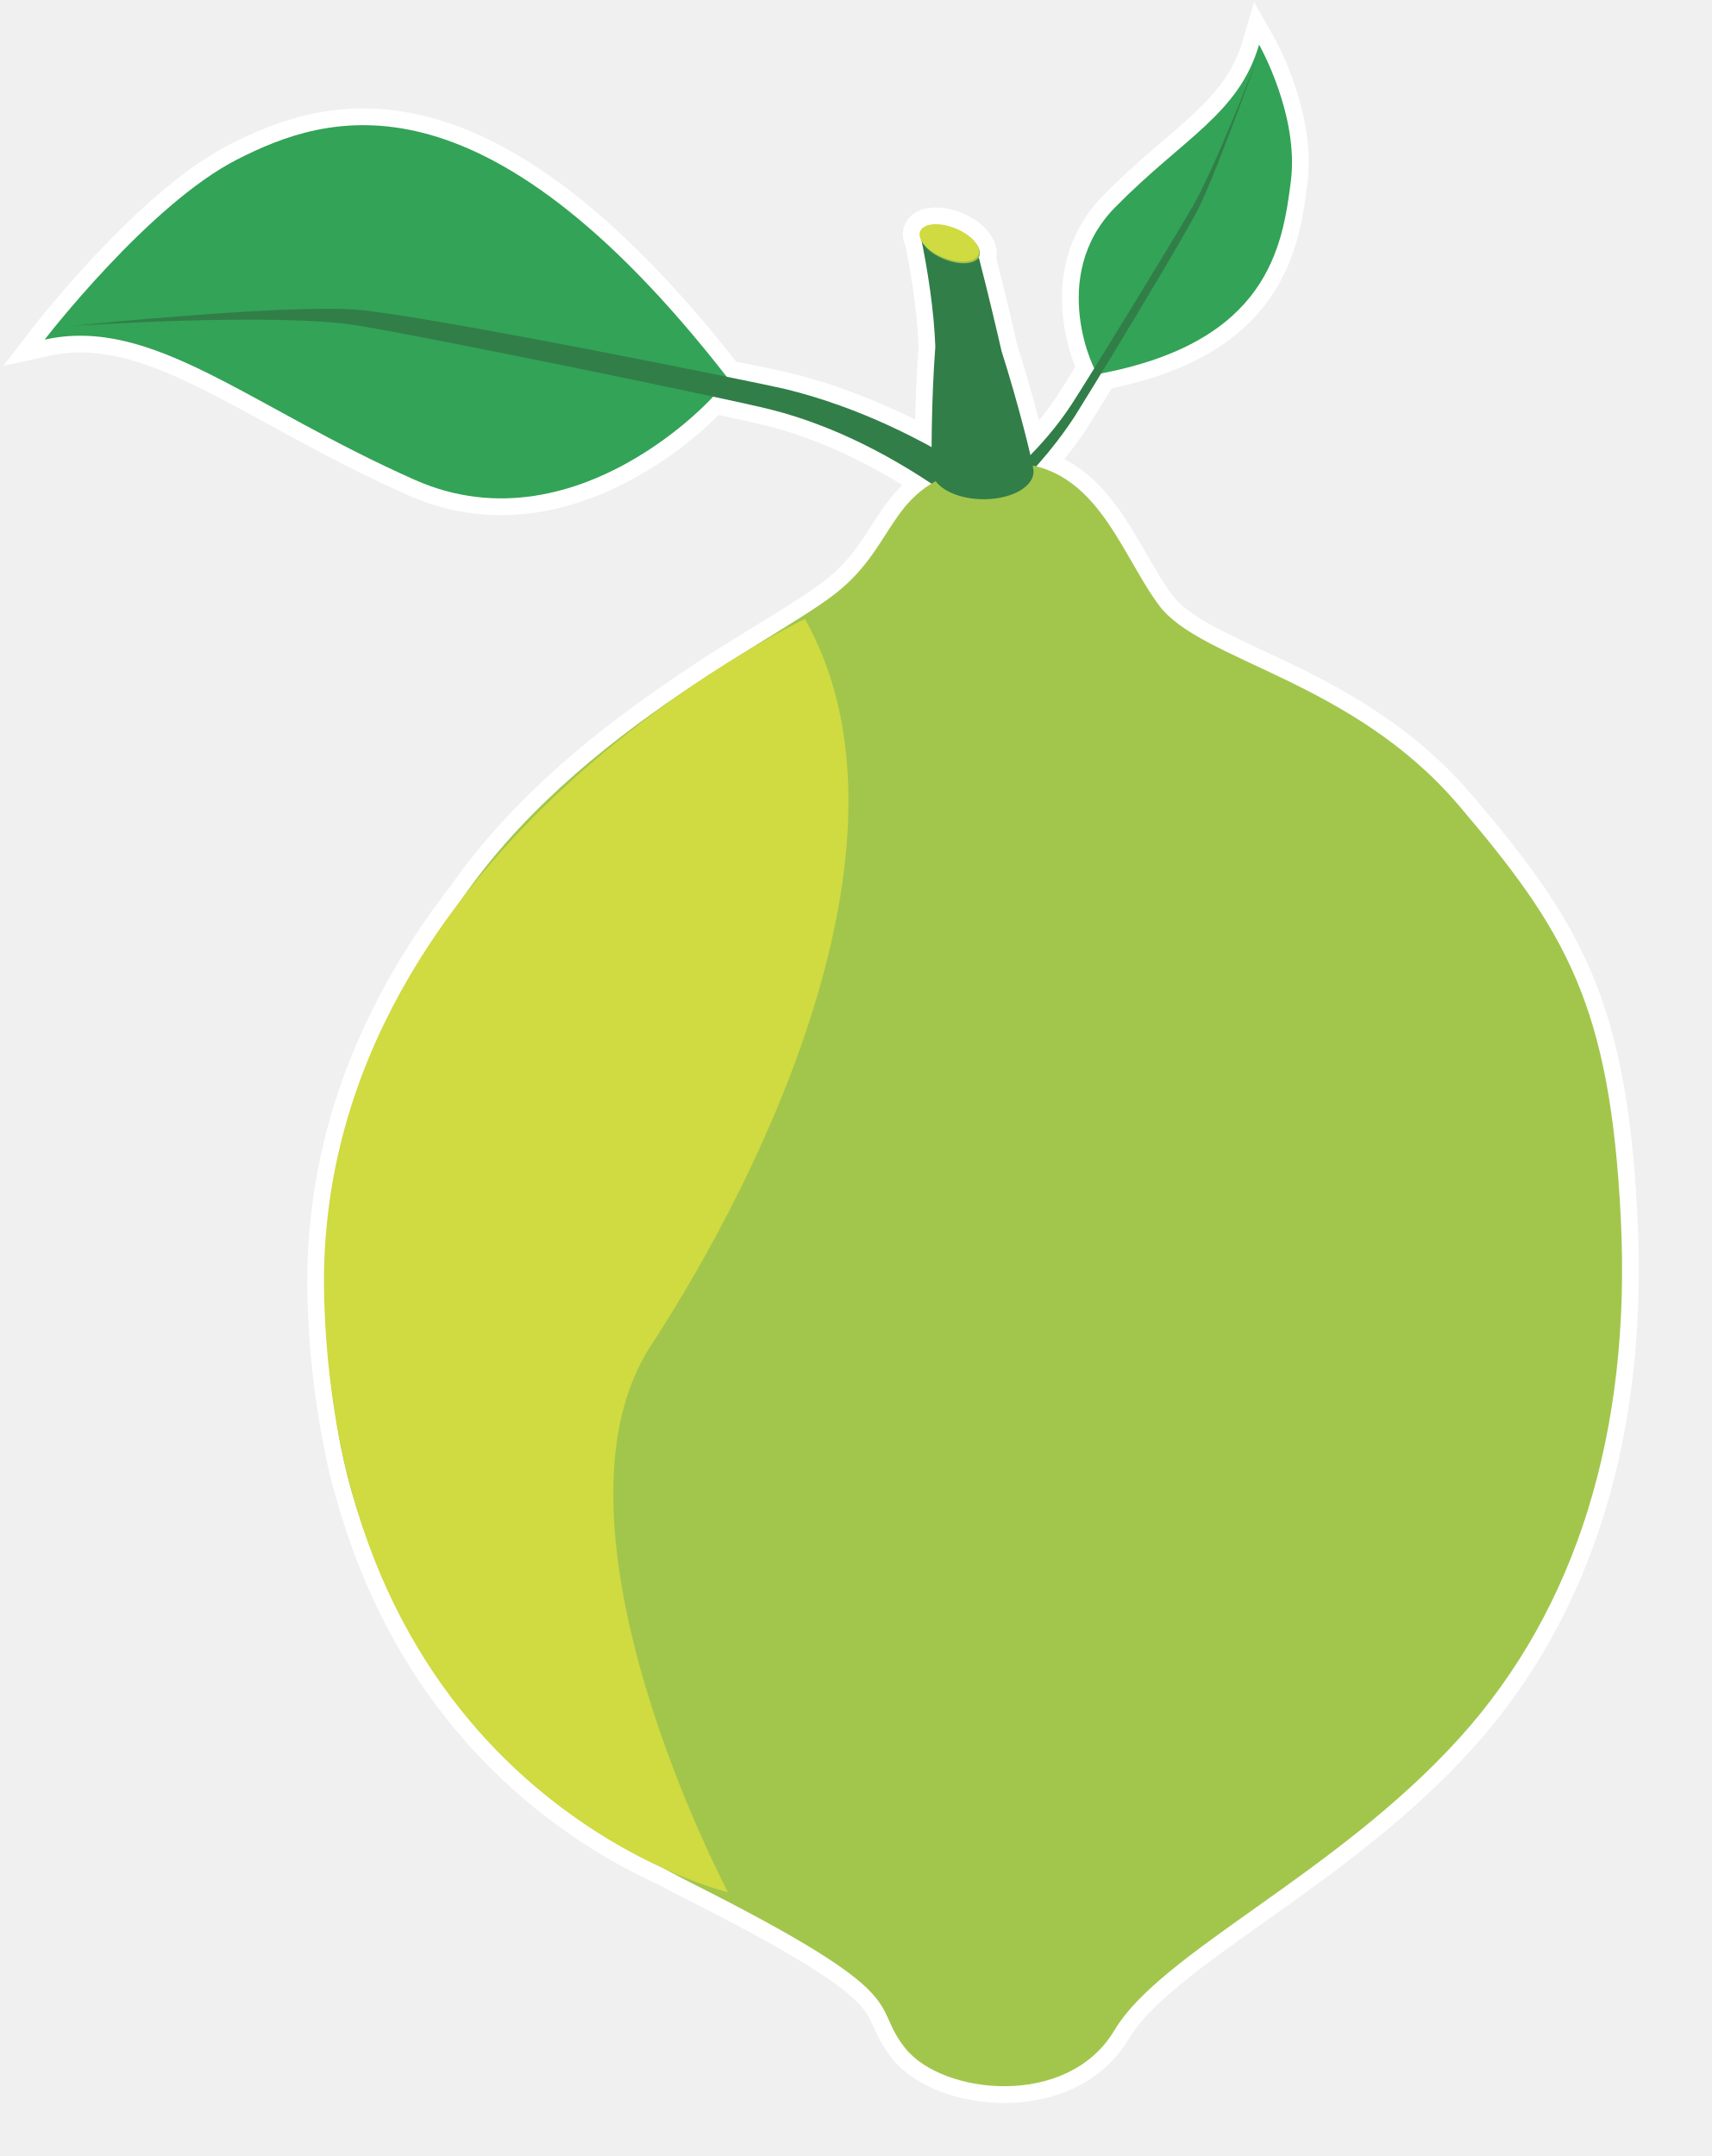
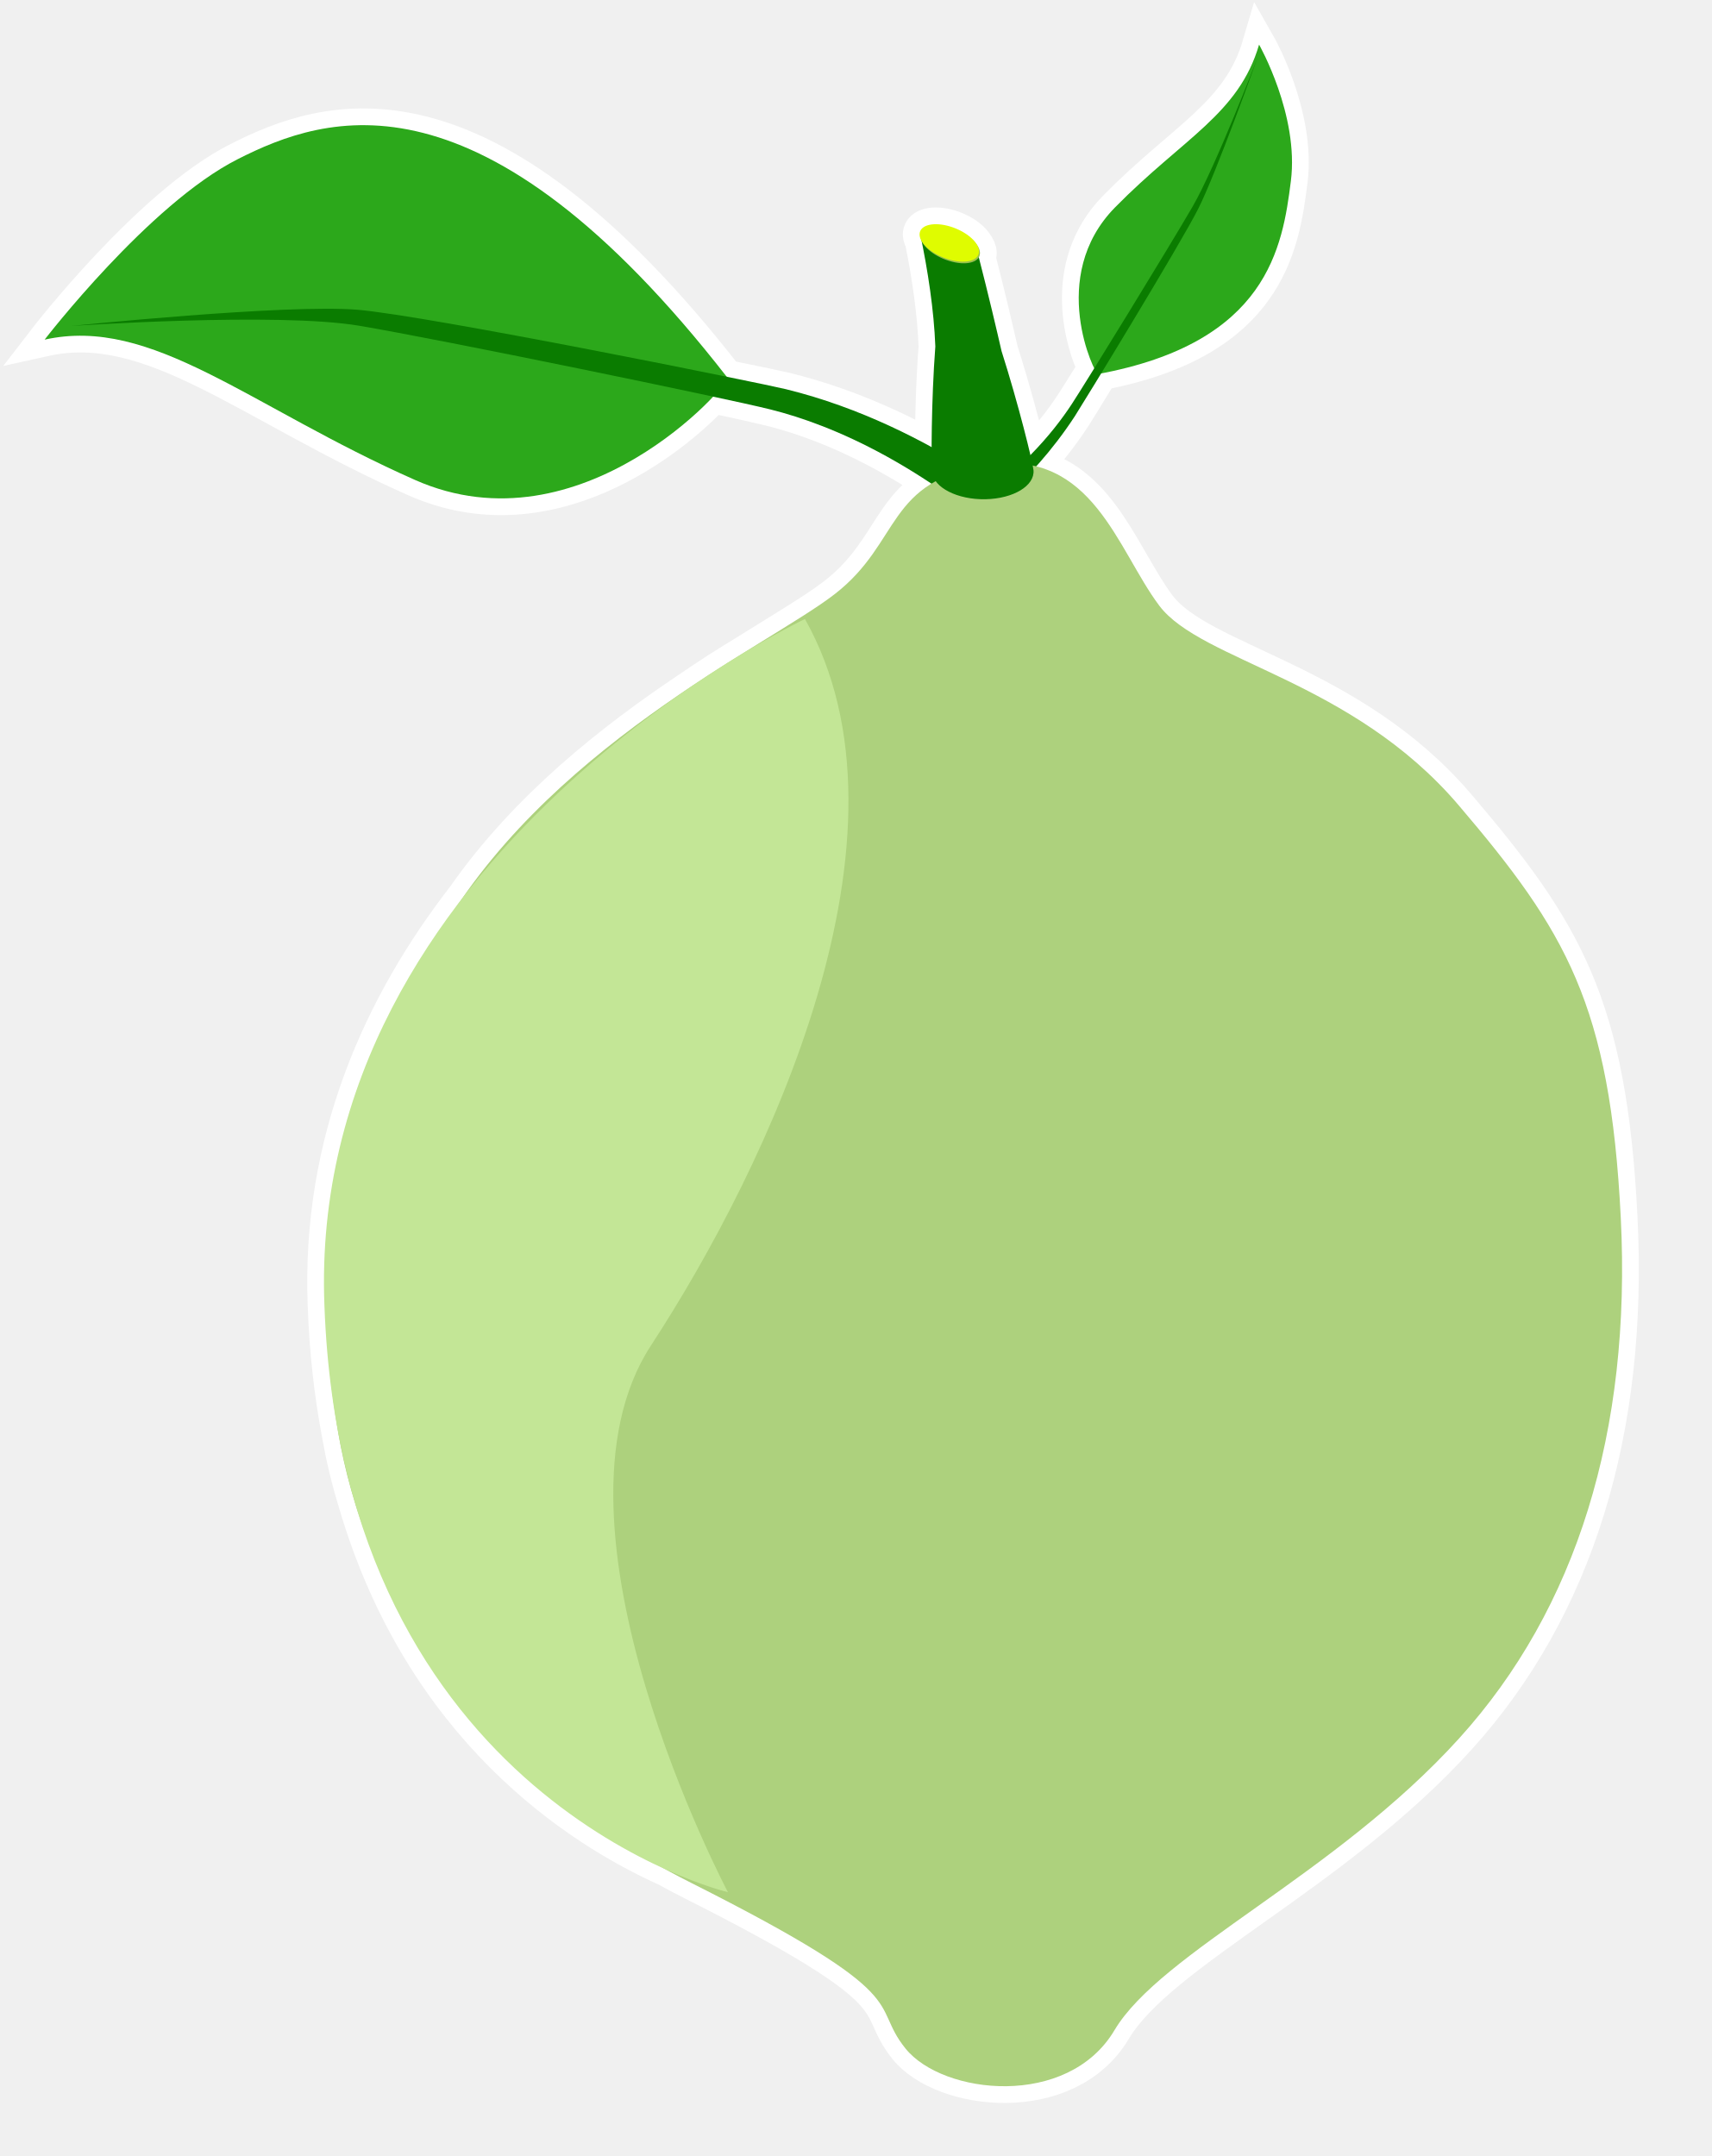
<svg xmlns="http://www.w3.org/2000/svg" version="1.1" baseProfile="basic" id="Слой_1" x="0px" y="0px" width="306.75px" height="386.5px" viewBox="0 0 306.75 386.5" xml:space="preserve">
  <path fill="#D0DA41" stroke="#FFFFFF" stroke-width="6" stroke-miterlimit="10" d="M290.529,218.303  c-1.912-38.244-9.861-51.411-29.073-73.962c-19.214-22.539-46.135-25.749-53.664-35.782c-6.215-8.282-10.328-22.002-22.05-24.949  c2.294-2.557,4.684-5.562,6.927-9.001c0.384-0.589,2.235-3.592,4.72-7.67c29.896-5.735,32.517-22.735,34.004-34.481  C232.889,20.631,225.694,8,225.694,8c-3.651,12.474-13.57,16.716-25.811,29.17c-10.449,10.634-5.672,24.954-3.736,28.859  c-1.909,3.077-3.396,5.447-4.058,6.455c-1.7,2.591-4.101,5.75-7.382,9.093c-0.928-3.999-2.917-11.552-5.176-18.635  c-0.809-3.521-2.271-9.796-4.084-16.839c0.064-0.111,0.135-0.219,0.168-0.346c0.139-0.529-0.021-1.125-0.404-1.721  c-0.629-1.222-2.253-2.493-4.325-3.245c-2.912-1.054-5.604-0.683-6.003,0.845c-0.126,0.488,0.001,1.035,0.325,1.589  c1.249,6.209,2.217,12.752,2.454,18.888c-0.494,6.503-0.655,13.552-0.667,18.04c-7.298-4.005-16.203-7.949-26.106-10.382  c-0.968-0.239-4.942-1.078-10.628-2.237C86.197,11.01,58.43,20.497,42.565,28.559C26.683,36.611,8,60.886,8,60.886  c19.306-4.283,36.552,11.932,66.389,25.152c24.012,10.636,46.114-7.112,53.453-14.935c4.833,1.039,8.51,1.859,10.271,2.3  c7.314,1.83,17.269,5.599,28.847,13.301c-7.728,4.707-8.207,12.73-17.341,19.805c-3.492,2.711-9.366,6.179-16.407,10.577  c-2.893,1.746-6.227,3.864-9.849,6.35c-13.553,9.081-29.027,21.197-40.262,37.291c-14.802,19.111-26.135,43.619-24.943,73.364  c0.298,8.156,1.156,15.695,2.461,22.671c0,0.003,0.001,0.005,0.001,0.008c0.001,0.006,0.002,0.012,0.003,0.017  c0.033,0.177,0.064,0.357,0.098,0.534c0.672,3.834,1.609,7.791,2.839,11.819c11.881,40.898,40.085,58.917,55.826,66.014  c1.47,0.807,2.961,1.603,4.496,2.376c41.18,20.748,31.732,21.386,38.438,29.708c6.703,8.311,29.088,10.781,37.442-3.27  c8.359-14.058,39.55-27.784,61.788-52.328C282.631,288.37,292.445,256.541,290.529,218.303z" />
  <polygon fill="#A8A8A8" stroke="#272525" stroke-width="3" stroke-miterlimit="10" points="153.939,201.584 153.939,201.584   153.938,201.583 " />
-   <polygon fill="#A8A8A8" stroke="#272525" stroke-width="3" stroke-miterlimit="10" points="557.307,189.762 557.307,189.762   557.306,189.761 " />
  <g id="Слой_x0020_1_1_">
-     <path fill="#33A357" d="M130.396,67.706c0.729,0.929-26.167,31.549-56.007,18.332C44.552,72.818,27.306,56.603,8,60.886   c0,0,18.683-24.275,34.565-32.327C58.446,20.489,86.253,10.987,130.396,67.706z" />
-     <path fill="#33A357" d="M196.803,67.057c-0.502,0.099-9.161-17.429,3.08-29.887c12.241-12.454,22.16-16.696,25.811-29.17   c0,0,7.195,12.631,5.699,24.458C229.896,44.282,227.264,61.435,196.803,67.057z" />
-     <path fill="#317E48" d="M225.438,10.276c0,0-7.529,19.638-11.676,26.786c-4.143,7.147-19.104,31.51-21.673,35.422   c-3.438,5.24-9.732,12.803-20.412,19.513l2.464,2.089c0,0,10.273-6.815,18.528-19.477c1.282-1.97,18.899-30.797,22.119-37.183   C218.011,31.052,225.438,10.276,225.438,10.276z" />
-     <path fill="#317E48" d="M12.776,58.431c0,0,36.951-2.522,51.623-0.034c14.672,2.474,65.413,12.924,73.714,15.006   c11.105,2.778,28.299,10.025,48.021,28.726l1.071-8.137c0,0-19.524-17.638-46.316-24.221c-4.171-1.032-64.141-13.183-76.824-14.243   C51.38,54.46,12.776,58.431,12.776,58.431z" />
-     <path fill="#A2C64C" d="M60.619,256.77c4.55,26.889,22.087,60.01,63.262,80.76c41.18,20.748,31.732,21.386,38.438,29.708   c6.703,8.311,29.088,10.781,37.442-3.27c8.359-14.058,39.55-27.784,61.788-52.328c21.082-23.27,30.896-55.099,28.98-93.337   c-1.912-38.244-9.861-51.411-29.073-73.962c-19.214-22.539-46.135-25.749-53.664-35.782c-7.525-10.027-11.956-28.044-30.56-25.234   c-18.601,2.806-15.532,13.827-27.613,23.184c-12.077,9.374-52.547,27.74-71.811,62.676   C58.549,204.112,55.762,228.102,60.619,256.77z" />
-     <path fill="#317E48" d="M164.95,41.942c1.375,6.583,2.459,13.612,2.712,20.171c-0.748,9.85-0.735,20.99-0.591,22.511   c0.269,2.781,4.552,4.97,9.572,4.871c5.022-0.095,8.876-2.429,8.613-5.216c-0.14-1.451-2.69-11.823-5.725-21.337   c-0.823-3.58-2.319-10.006-4.175-17.192L164.95,41.942z" />
+     <path fill="#2CA81B" d="M130.396,67.706c0.729,0.929-26.167,31.549-56.007,18.332C44.552,72.818,27.306,56.603,8,60.886   c0,0,18.683-24.275,34.565-32.327C58.446,20.489,86.253,10.987,130.396,67.706z" />
+     <path fill="#2CA81B" d="M196.803,67.057c-0.502,0.099-9.161-17.429,3.08-29.887c12.241-12.454,22.16-16.696,25.811-29.17   c0,0,7.195,12.631,5.699,24.458C229.896,44.282,227.264,61.435,196.803,67.057z" />
+     <path fill="#0A7C00" d="M225.438,10.276c0,0-7.529,19.638-11.676,26.786c-4.143,7.147-19.104,31.51-21.673,35.422   c-3.438,5.24-9.732,12.803-20.412,19.513l2.464,2.089c0,0,10.273-6.815,18.528-19.477c1.282-1.97,18.899-30.797,22.119-37.183   C218.011,31.052,225.438,10.276,225.438,10.276z" />
+     <path fill="#0A7C00" d="M12.776,58.431c0,0,36.951-2.522,51.623-0.034c14.672,2.474,65.413,12.924,73.714,15.006   c11.105,2.778,28.299,10.025,48.021,28.726l1.071-8.137c0,0-19.524-17.638-46.316-24.221c-4.171-1.032-64.141-13.183-76.824-14.243   C51.38,54.46,12.776,58.431,12.776,58.431z" />
+     <path fill="#ADD17D" d="M60.619,256.77c4.55,26.889,22.087,60.01,63.262,80.76c41.18,20.748,31.732,21.386,38.438,29.708   c6.703,8.311,29.088,10.781,37.442-3.27c8.359-14.058,39.55-27.784,61.788-52.328c21.082-23.27,30.896-55.099,28.98-93.337   c-1.912-38.244-9.861-51.411-29.073-73.962c-19.214-22.539-46.135-25.749-53.664-35.782c-7.525-10.027-11.956-28.044-30.56-25.234   c-18.601,2.806-15.532,13.827-27.613,23.184c-12.077,9.374-52.547,27.74-71.811,62.676   C58.549,204.112,55.762,228.102,60.619,256.77z" />
+     <path fill="#0A7C00" d="M164.95,41.942c1.375,6.583,2.459,13.612,2.712,20.171c-0.748,9.85-0.735,20.99-0.591,22.511   c0.269,2.781,4.552,4.97,9.572,4.871c5.022-0.095,8.876-2.429,8.613-5.216c-0.14-1.451-2.69-11.823-5.725-21.337   c-0.823-3.58-2.319-10.006-4.175-17.192L164.95,41.942z" />
    <path fill="#9AC24D" d="M175.615,45.757c-0.394,1.526-3.084,1.903-6.001,0.838c-2.916-1.052-4.955-3.149-4.554-4.673   c0.388-1.526,3.08-1.892,6.001-0.834C173.973,42.149,176.016,44.231,175.615,45.757z" />
-     <path fill="#D0DA41" d="M175.449,45.468c-0.401,1.524-3.089,1.895-6.001,0.832c-2.921-1.052-4.958-3.145-4.565-4.664   c0.399-1.528,3.091-1.899,6.003-0.845C173.805,41.849,175.844,43.94,175.449,45.468z" />
-     <path fill="#D0DA41" d="M144.288,110.97c0,0-89.371,42.219-86.131,123.121c3.244,88.774,72.33,105.121,72.33,105.121   s-34.836-65.756-13.808-97.995C137.719,208.964,165.985,149.535,144.288,110.97z" />
+     <path fill="#DFFC00" d="M175.449,45.468c-0.401,1.524-3.089,1.895-6.001,0.832c-2.921-1.052-4.958-3.145-4.565-4.664   c0.399-1.528,3.091-1.899,6.003-0.845C173.805,41.849,175.844,43.94,175.449,45.468z" />
+     <path fill="#C3E696" d="M144.288,110.97c0,0-89.371,42.219-86.131,123.121c3.244,88.774,72.33,105.121,72.33,105.121   s-34.836-65.756-13.808-97.995C137.719,208.964,165.985,149.535,144.288,110.97z" />
  </g>
</svg>
